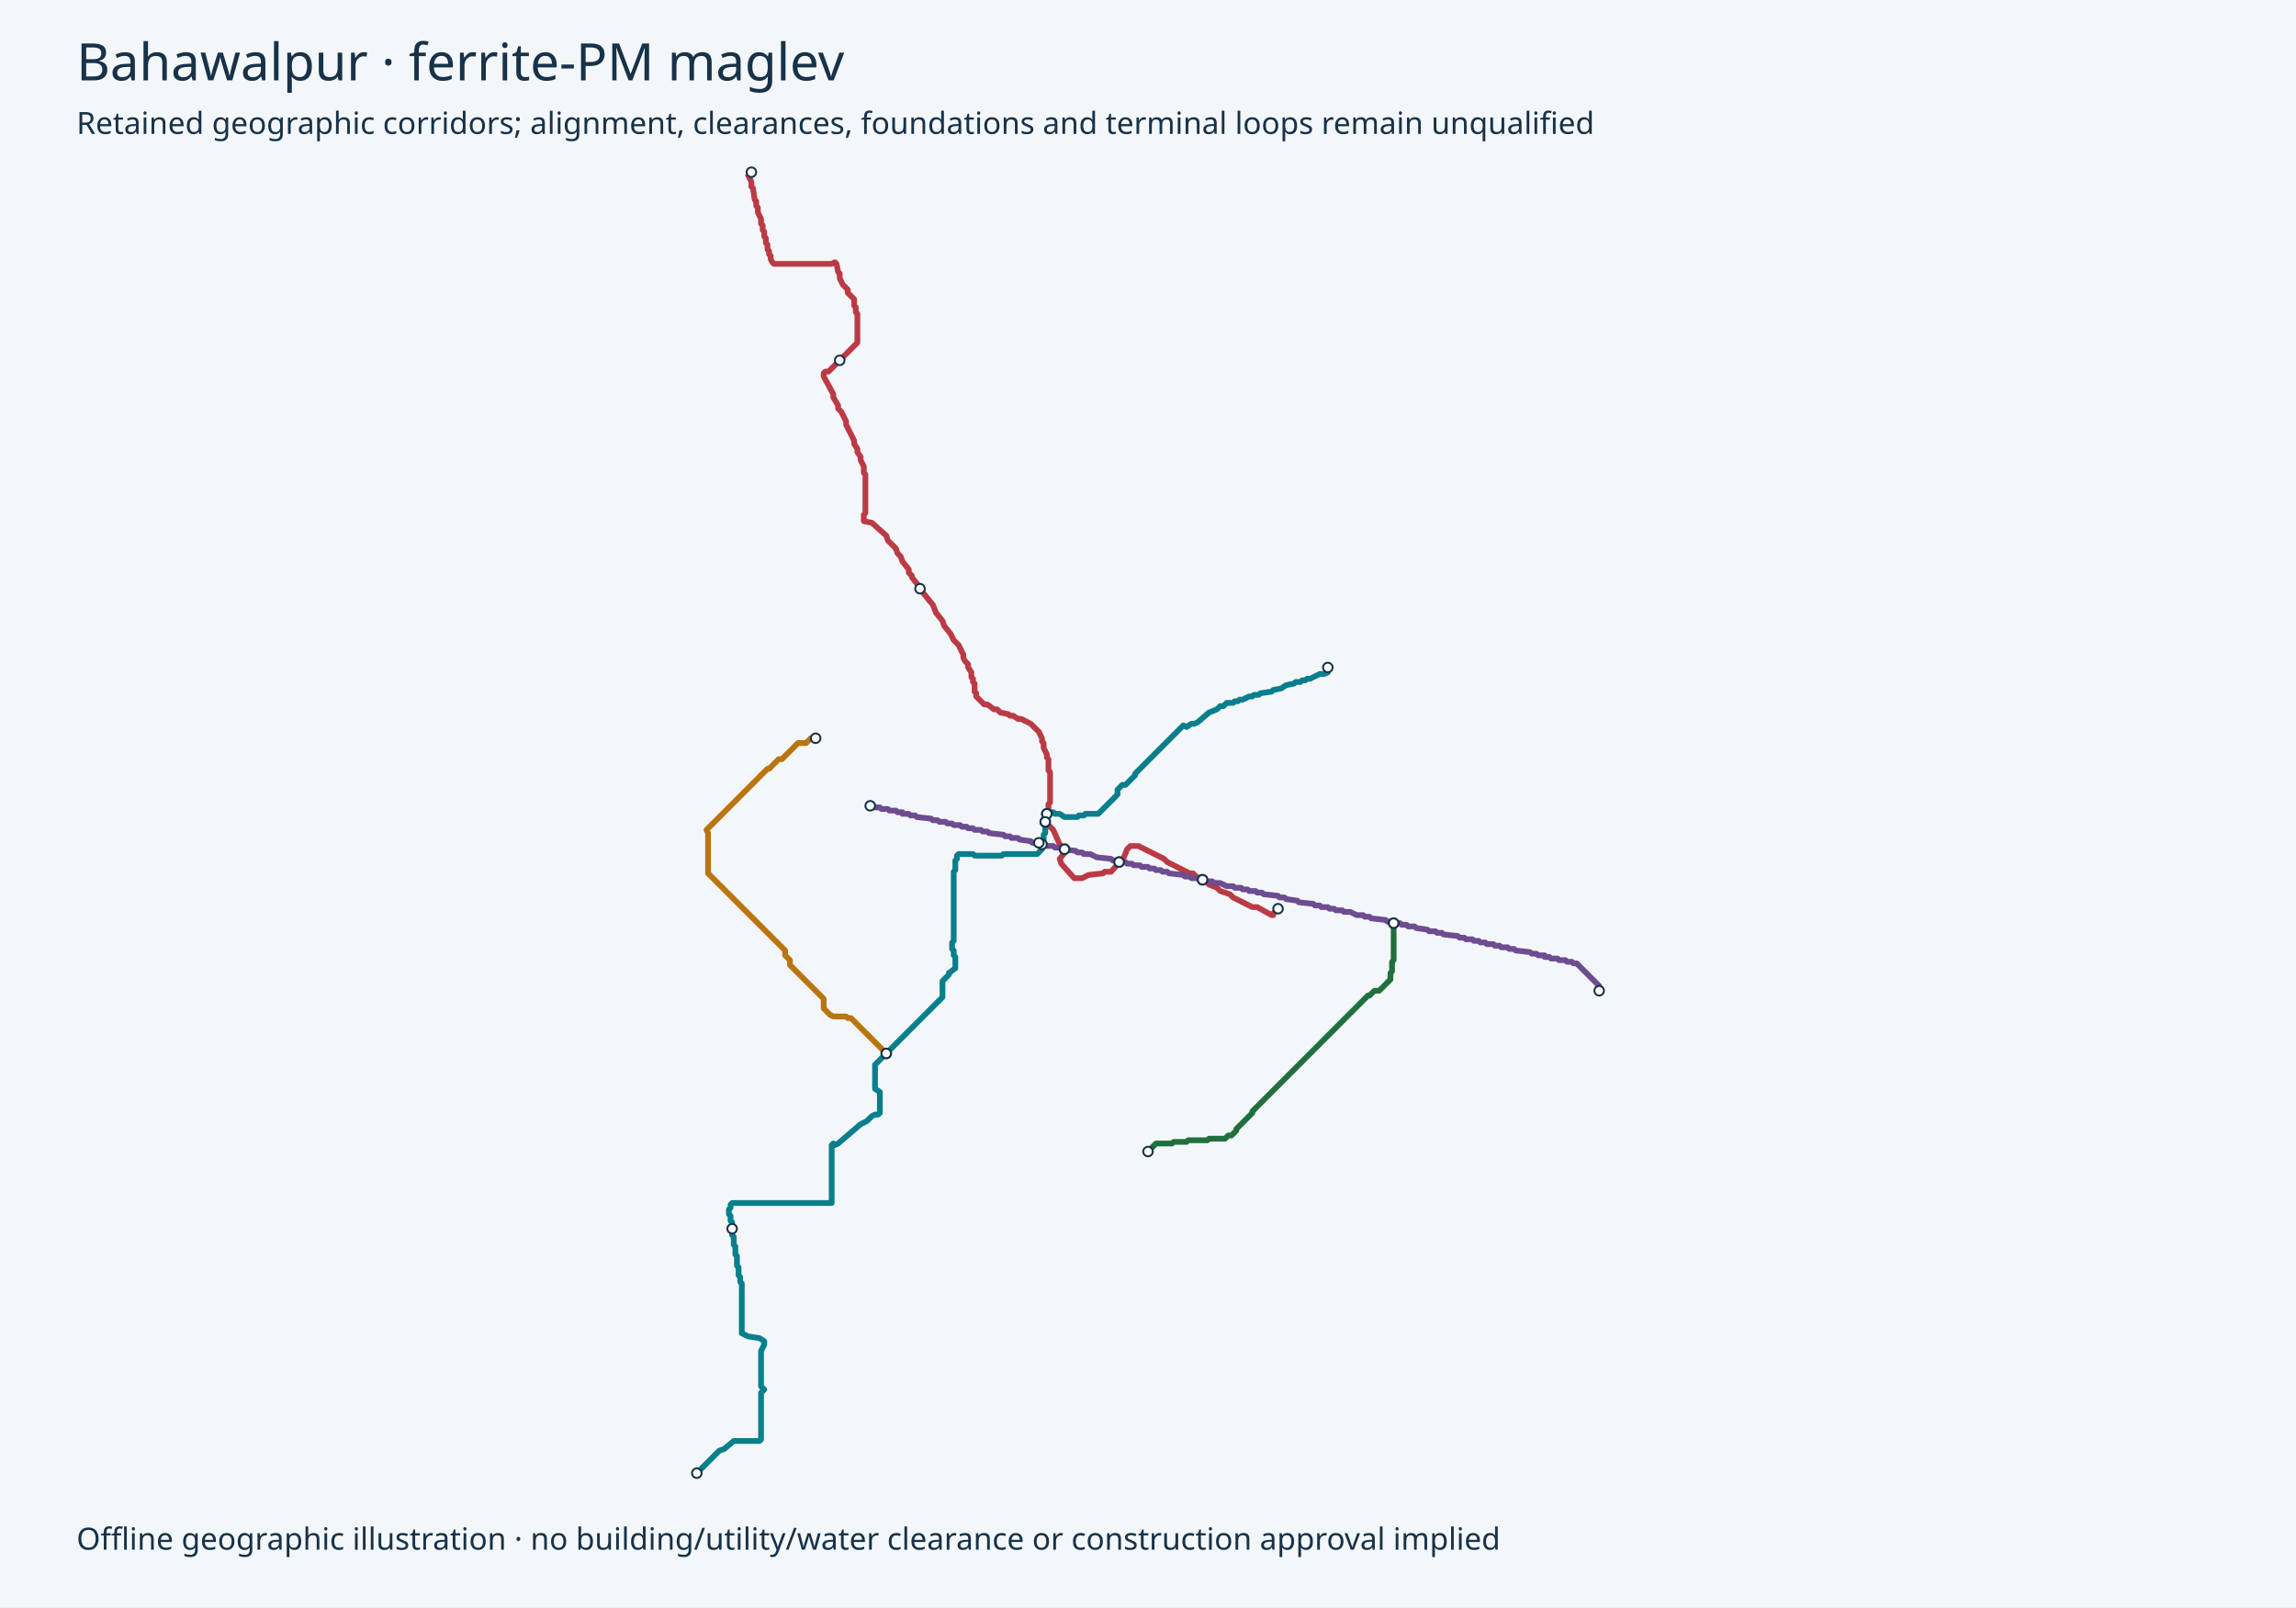
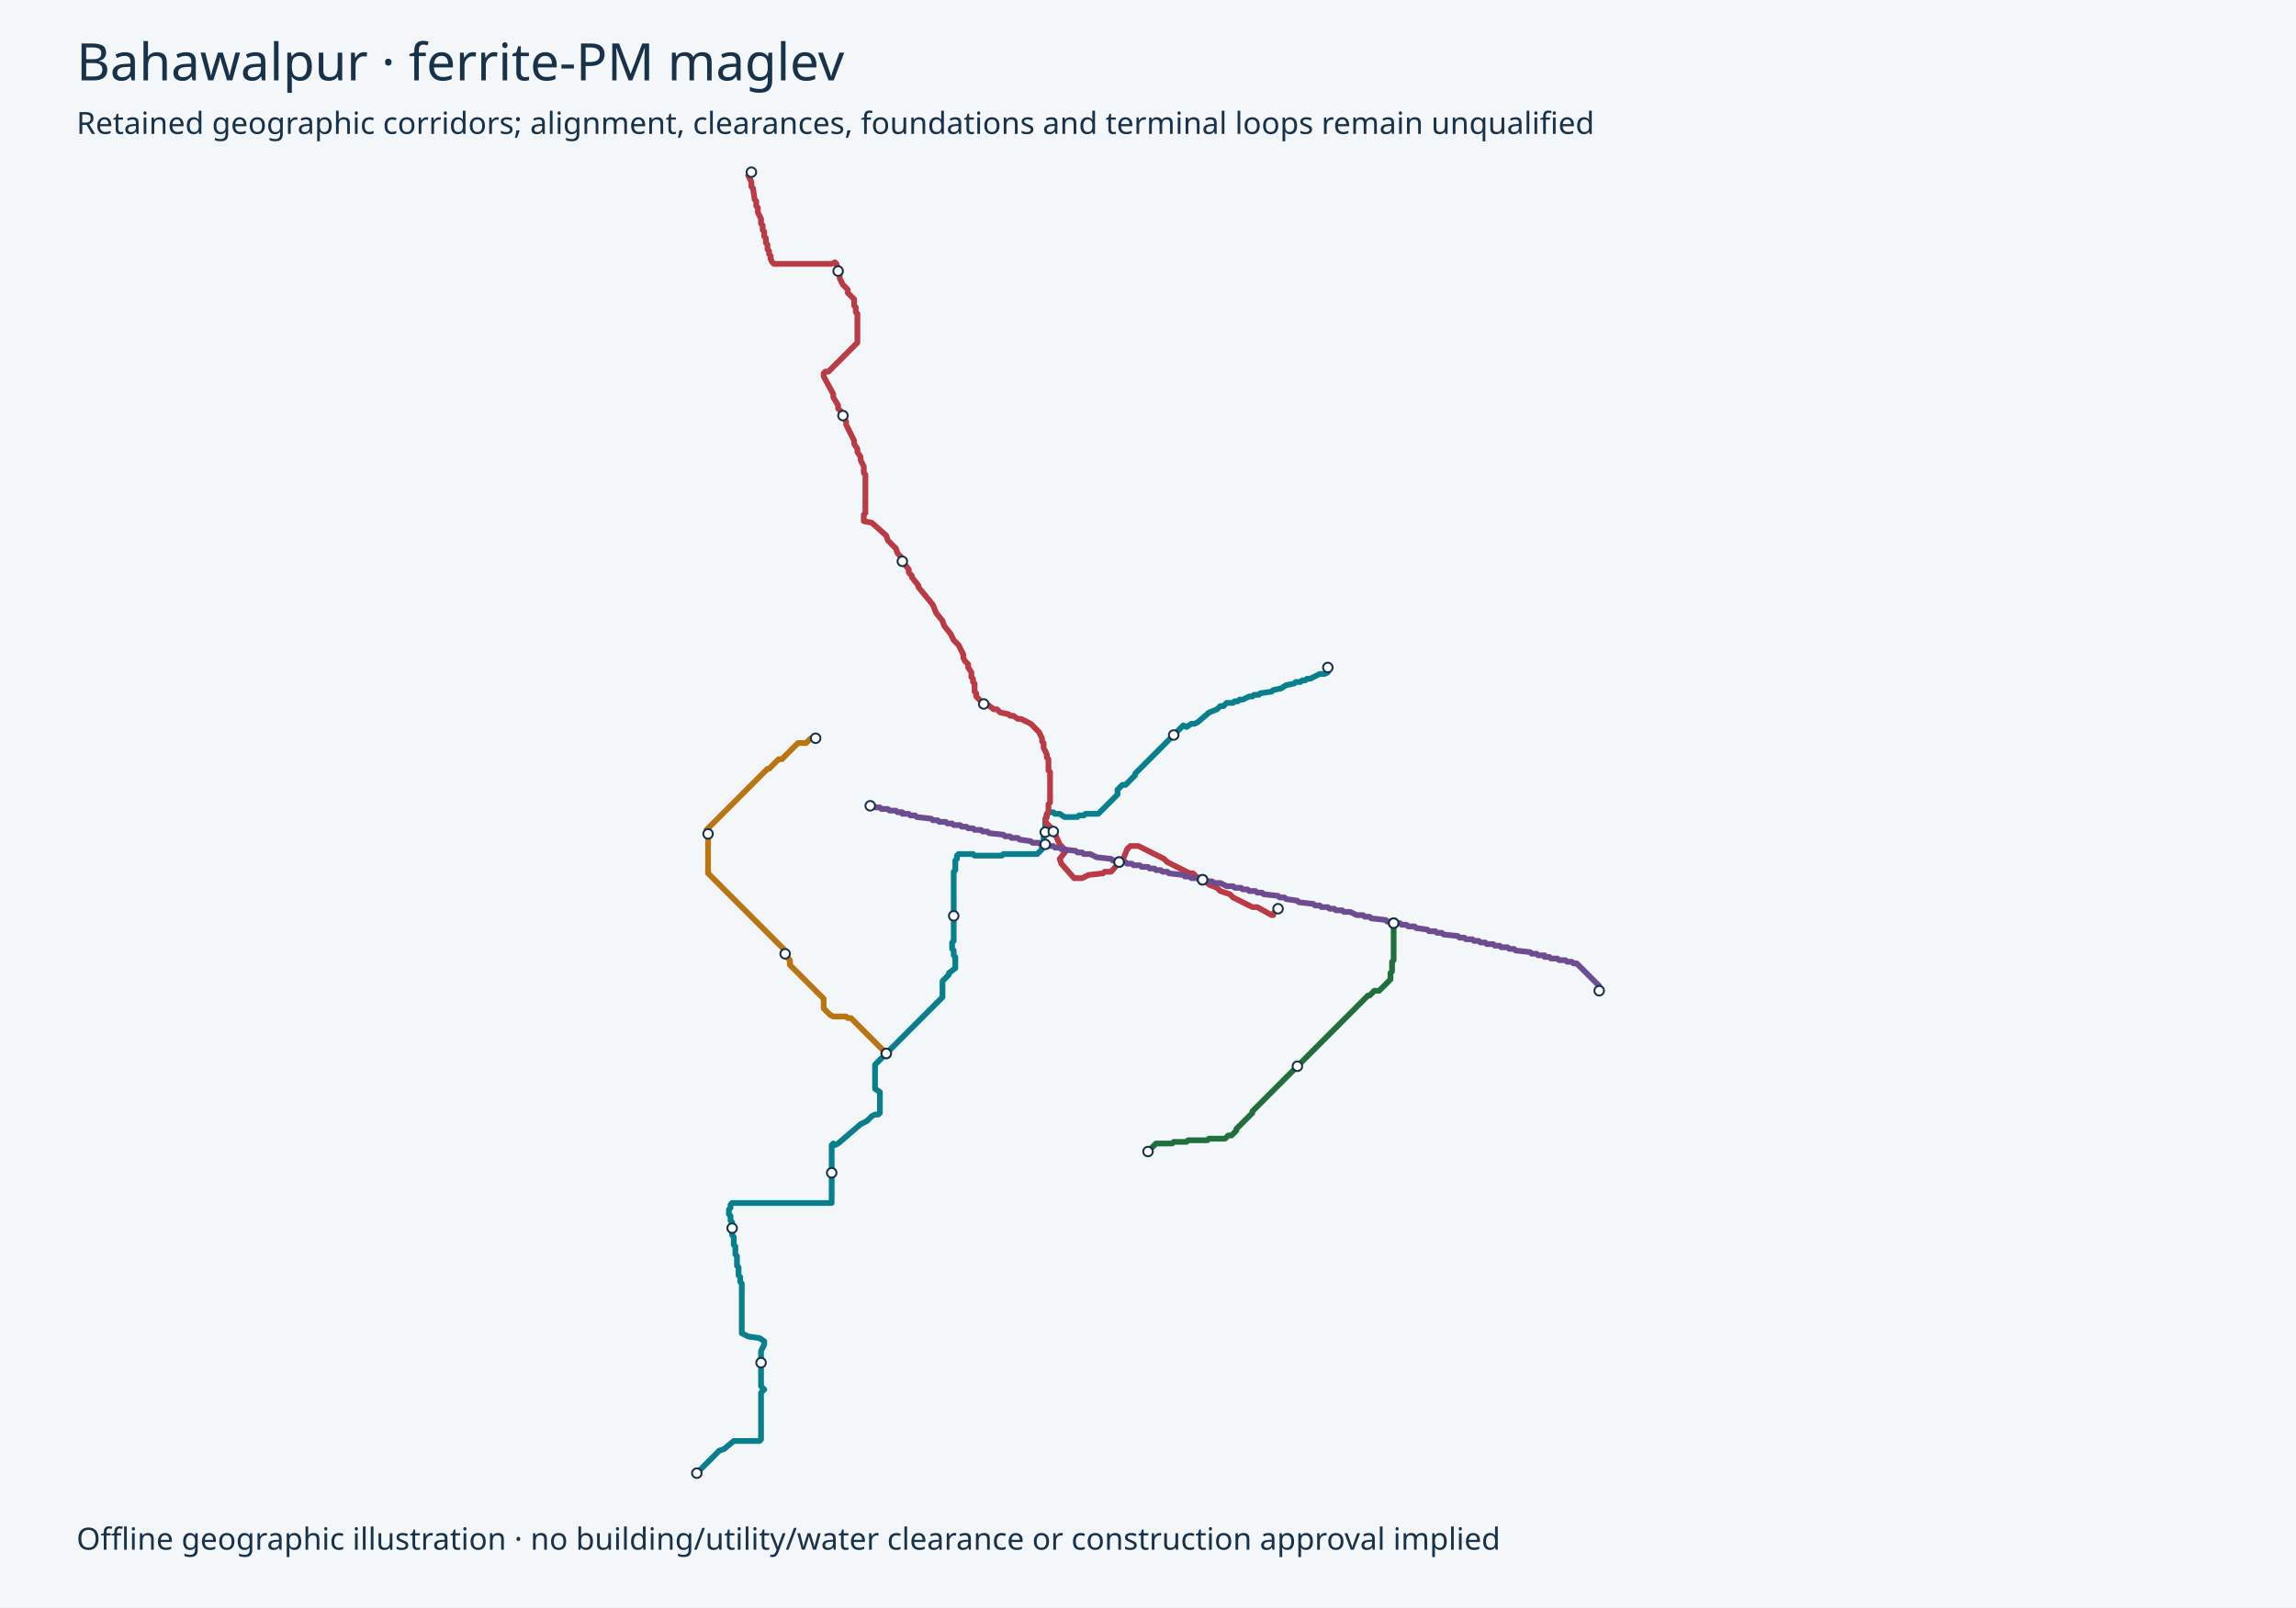
<svg xmlns="http://www.w3.org/2000/svg" width="1200" height="840" viewBox="0 0 1200 840" role="img">
  <rect width="1200" height="840" fill="#f4f7fa" />
  <g font-family="sans-serif" fill="#173249">
    <text x="40" y="42" font-size="27">Bahawalpur · ferrite-PM maglev</text>
    <text x="40" y="70" font-size="16">Retained geographic corridors; alignment, clearances, foundations and terminal loops remain unqualified</text>
  </g>
  <polyline points="364.19,770.00 375.94,758.23 378.46,757.39 383.49,753.19 396.92,753.19 397.76,752.35 397.76,727.97 399.44,726.29 397.76,724.61 397.76,706.12 399.44,702.76 399.44,701.08 396.92,699.39 391.04,698.55 387.69,696.87 387.69,670.82 386.85,669.98 386.85,667.45 386.01,666.61 386.01,662.41 385.17,661.57 385.17,656.53 384.33,655.69 384.33,651.48 383.49,650.64 383.49,646.44 382.65,645.60 382.65,638.88 381.81,638.03 381.81,635.51 380.97,634.67 380.97,632.15 381.81,631.31 381.81,629.63 382.65,628.79 434.68,628.79 434.68,598.53 435.52,597.69 436.36,598.53 438.04,597.69 449.79,587.60 453.14,585.92 455.66,583.40 457.34,582.56 459.02,582.56 459.86,581.72 459.86,570.79 457.34,569.11 457.34,556.50 492.59,521.20 492.59,512.79 495.94,509.43 495.94,508.59 499.30,506.07 499.30,500.19 498.46,499.34 498.46,496.82 497.62,495.98 497.62,492.62 498.46,491.78 498.46,455.64 499.30,454.80 499.30,449.75 500.14,448.91 500.14,447.23 500.98,446.39 508.53,446.39 509.37,447.23 523.63,447.23 524.47,446.39 542.10,446.39 544.61,443.87 544.61,441.35 545.45,440.51 545.45,436.30 546.29,435.46 546.29,427.90 547.13,427.06 547.13,425.38 548.81,424.54 550.49,424.54 551.33,425.38 553.85,425.38 556.36,427.06 563.08,427.06 563.92,426.22 566.43,426.22 567.27,425.38 573.99,425.38 584.06,415.29 584.06,412.77 586.57,410.25 588.25,410.25 593.29,405.20 593.29,404.36 618.46,379.15 620.14,379.99 622.66,378.31 624.34,378.31 626.01,377.47 631.89,372.42 636.08,370.74 637.76,369.06 639.44,369.06 641.12,367.38 644.48,367.38 645.32,366.54 646.99,366.54 647.83,365.70 649.51,365.70 652.87,364.02 654.55,364.02 655.39,363.18 657.90,363.18 658.74,362.34 664.62,361.50 665.46,360.66 669.65,359.81 672.17,358.13 676.37,357.29 677.20,356.45 679.72,356.45 680.56,355.61 682.24,355.61 683.08,354.77 684.76,354.77 689.79,352.25 692.31,352.25 693.99,351.41 693.99,348.89" stroke="#087f8c" fill="none" stroke-width="3" stroke-linejoin="round" />
  <polyline points="392.72,90.00 391.88,90.00 391.04,91.68 392.72,95.04 392.72,97.56 393.56,98.41 394.40,104.29 395.24,105.13 395.24,107.65 396.08,108.49 396.08,111.01 397.76,114.38 397.76,116.90 398.60,117.74 398.60,120.26 399.44,121.10 399.44,123.62 400.28,124.46 400.28,126.98 401.12,127.82 401.12,130.35 401.95,131.19 401.95,132.87 402.79,133.71 402.79,135.39 403.63,137.07 404.47,137.91 434.68,137.91 436.36,137.07 437.20,137.91 438.04,142.11 438.88,142.95 438.88,145.48 440.56,148.84 443.07,151.36 443.07,153.04 446.43,156.40 446.43,159.77 447.27,160.61 447.27,163.13 448.11,163.97 448.11,179.10 433.00,194.23 431.33,194.23 430.49,195.07 430.49,196.75 435.52,206.00 435.52,207.68 438.04,211.88 438.04,213.56 439.72,215.24 442.23,220.28 442.23,221.97 446.43,230.37 446.43,232.05 448.11,234.57 448.11,236.25 449.79,238.78 449.79,240.46 451.47,243.82 451.47,247.18 452.30,248.02 452.30,268.20 451.47,269.04 451.47,272.40 455.66,273.24 463.21,279.96 464.05,282.48 468.25,286.69 469.09,289.21 470.77,290.89 471.61,293.41 474.96,297.61 474.96,299.30 476.64,300.98 476.64,301.82 480.00,306.02 480.00,306.86 487.55,316.11 489.23,320.31 492.59,324.51 493.42,327.03 496.78,331.24 498.46,334.60 500.98,337.12 503.49,342.16 503.49,343.84 504.33,345.53 506.01,347.21 506.01,348.89 507.69,351.41 507.69,353.93 508.53,354.77 508.53,356.45 509.37,357.29 509.37,361.50 510.21,362.34 510.21,364.02 514.40,368.22 516.08,368.22 519.44,370.74 521.12,370.74 522.80,372.42 526.99,373.26 527.83,374.10 529.51,374.10 532.03,375.78 533.71,375.78 535.38,376.63 538.74,378.31 542.94,382.51 544.61,385.87 544.61,387.55 545.45,388.39 545.45,390.91 547.13,394.28 547.13,395.96 547.97,396.80 547.97,402.68 548.81,403.52 548.81,419.49 547.97,420.33 547.97,424.54 547.13,425.38 546.29,429.58 550.49,433.78 553.85,441.35 557.20,444.71 553.85,448.91 554.68,451.43 561.40,459.00 565.59,459.00 568.95,457.32 576.50,456.48 577.34,455.64 580.70,455.64 587.41,448.07 589.09,443.87 590.77,442.19 594.96,442.19 608.39,448.91 610.07,450.59 615.11,453.11 621.82,456.48 623.50,456.48 625.18,458.16 629.37,459.84 631.89,462.36 636.08,464.04 637.76,465.72 642.80,467.40 644.48,469.09 654.55,474.13 657.06,474.13 664.62,478.33 665.46,478.33 665.46,477.49 667.97,474.97" stroke="#ba3b46" fill="none" stroke-width="3" stroke-linejoin="round" />
  <polyline points="835.81,517.84 835.81,515.32 824.06,503.55 822.38,503.55 821.54,502.71 819.03,502.71 818.19,501.87 814.83,501.87 813.99,501.03 810.63,501.03 809.79,500.19 807.28,500.19 807.28,499.34 803.92,499.34 803.08,498.50 800.56,498.50 799.72,497.66 792.17,496.82 791.33,495.98 788.81,495.98 787.98,495.14 784.62,495.14 783.78,494.30 781.26,494.30 780.42,493.46 777.07,493.46 776.23,492.62 773.71,492.62 772.87,491.78 770.35,491.78 769.51,490.94 766.16,490.94 765.32,490.10 762.80,490.10 761.96,489.26 754.41,488.42 753.57,487.58 751.05,487.58 750.21,486.74 746.86,486.74 746.02,485.90 740.14,485.06 739.30,484.22 735.95,484.22 735.11,483.37 732.59,483.37 731.75,482.53 728.39,482.53 727.55,481.69 725.04,481.69 724.20,480.85 716.65,480.01 715.81,479.17 713.29,479.17 712.45,478.33 709.09,478.33 705.74,476.65 702.38,476.65 701.54,475.81 698.18,475.81 697.34,474.97 694.83,474.97 693.99,474.13 690.63,474.13 689.79,473.29 687.27,473.29 686.44,472.45 678.88,471.61 678.04,470.77 672.17,469.93 671.33,469.09 668.81,469.09 667.97,468.24 660.42,467.40 659.58,466.56 657.06,466.56 656.22,465.72 652.87,465.72 652.03,464.88 649.51,464.88 648.67,464.04 645.32,464.04 644.48,463.20 641.12,463.20 637.76,461.52 634.41,461.52 633.57,460.68 630.21,460.68 629.37,459.84 626.85,459.84 626.01,459.00 622.66,459.00 621.82,458.16 619.30,458.16 618.46,457.32 610.91,456.48 610.07,455.64 607.55,455.64 606.71,454.80 604.20,454.80 603.36,453.96 600.84,453.96 600.00,453.11 596.64,453.11 595.80,452.27 592.45,452.27 591.61,451.43 589.09,451.43 588.25,450.59 584.89,450.59 584.06,449.75 581.54,449.75 580.70,448.91 573.15,448.07 569.79,446.39 566.43,446.39 565.59,445.55 563.08,445.55 562.24,444.71 554.68,443.87 553.85,443.03 551.33,443.03 550.49,442.19 547.13,442.19 546.29,441.35 543.78,441.35 542.94,440.51 539.58,440.51 538.74,439.67 532.87,438.83 532.03,437.99 528.67,437.99 527.83,437.14 525.31,437.14 524.47,436.30 516.92,435.46 516.08,434.62 513.56,434.62 512.73,433.78 509.37,433.78 508.53,432.94 506.01,432.94 505.17,432.10 502.66,432.10 501.82,431.26 498.46,431.26 497.62,430.42 495.10,430.42 494.26,429.58 490.91,429.58 490.07,428.74 487.55,428.74 486.71,427.90 479.16,427.06 478.32,426.22 475.80,426.22 474.96,425.38 471.61,425.38 471.61,424.54 469.09,424.54 468.25,423.70 464.89,423.70 464.05,422.86 460.70,422.86 459.86,422.01 457.34,422.01 456.50,421.17 454.82,421.17" stroke="#6d4c91" fill="none" stroke-width="3" stroke-linejoin="round" />
  <polyline points="463.21,550.62 444.75,532.13 443.07,532.13 442.23,531.29 435.52,531.29 433.84,530.44 430.49,527.08 430.49,522.04 412.86,504.39 412.86,501.87 410.35,499.34 410.35,496.82 370.07,456.48 370.07,435.46 369.23,433.78 401.12,401.84 401.95,401.84 406.99,396.80 408.67,396.80 417.06,388.39 421.26,388.39 423.77,385.87 426.29,385.87" stroke="#ba7510" fill="none" stroke-width="3" stroke-linejoin="round" />
  <polyline points="728.39,482.53 728.39,501.87 727.55,502.71 727.55,507.75 726.72,508.59 726.72,511.95 720.84,517.84 718.32,517.84 715.81,520.36 714.97,520.36 654.55,580.88 654.55,581.72 646.15,590.12 646.15,590.96 643.64,593.49 641.96,593.49 640.28,595.17 631.89,595.17 631.05,596.01 620.98,596.01 620.14,596.85 613.43,596.85 612.59,597.69 604.20,597.69 600.00,601.89" stroke="#20703d" fill="none" stroke-width="3" stroke-linejoin="round" />
  <circle cx="364.19" cy="770.00" r="2.5" fill="white" stroke="#173249" />
-   <circle cx="382.65" cy="642.24" r="2.5" fill="white" stroke="#173249" />
+   <circle cx="397.76" cy="712.26" r="2.5" fill="white" stroke="#173249" />
+   <circle cx="382.65" cy="641.95" r="2.5" fill="white" stroke="#173249" />
+   <circle cx="434.68" cy="613.00" r="2.5" fill="white" stroke="#173249" />
  <circle cx="463.21" cy="550.62" r="2.5" fill="white" stroke="#173249" />
-   <circle cx="544.61" cy="441.35" r="2.5" fill="white" stroke="#173249" />
-   <circle cx="546.29" cy="429.58" r="2.5" fill="white" stroke="#173249" />
-   <circle cx="547.13" cy="425.38" r="2.5" fill="white" stroke="#173249" />
+   <circle cx="498.46" cy="478.71" r="2.5" fill="white" stroke="#173249" />
+   <circle cx="546.29" cy="434.94" r="2.5" fill="white" stroke="#173249" />
+   <circle cx="613.43" cy="384.18" r="2.5" fill="white" stroke="#173249" />
  <circle cx="693.99" cy="348.89" r="2.5" fill="white" stroke="#173249" />
  <circle cx="392.72" cy="90.00" r="2.5" fill="white" stroke="#173249" />
-   <circle cx="438.88" cy="188.34" r="2.5" fill="white" stroke="#173249" />
-   <circle cx="480.84" cy="307.70" r="2.5" fill="white" stroke="#173249" />
-   <circle cx="547.13" cy="425.38" r="2.5" fill="white" stroke="#173249" />
-   <circle cx="546.29" cy="429.58" r="2.5" fill="white" stroke="#173249" />
-   <circle cx="556.36" cy="443.87" r="2.5" fill="white" stroke="#173249" />
+   <circle cx="438.04" cy="141.67" r="2.5" fill="white" stroke="#173249" />
+   <circle cx="440.56" cy="217.23" r="2.5" fill="white" stroke="#173249" />
+   <circle cx="471.61" cy="293.39" r="2.5" fill="white" stroke="#173249" />
+   <circle cx="514.14" cy="367.95" r="2.5" fill="white" stroke="#173249" />
+   <circle cx="550.49" cy="434.62" r="2.5" fill="white" stroke="#173249" />
  <circle cx="584.89" cy="450.59" r="2.5" fill="white" stroke="#173249" />
  <circle cx="628.53" cy="459.84" r="2.5" fill="white" stroke="#173249" />
  <circle cx="667.97" cy="474.97" r="2.5" fill="white" stroke="#173249" />
  <circle cx="835.81" cy="517.84" r="2.5" fill="white" stroke="#173249" />
  <circle cx="728.39" cy="482.53" r="2.5" fill="white" stroke="#173249" />
  <circle cx="628.53" cy="459.84" r="2.5" fill="white" stroke="#173249" />
  <circle cx="584.89" cy="450.59" r="2.5" fill="white" stroke="#173249" />
-   <circle cx="556.36" cy="443.87" r="2.5" fill="white" stroke="#173249" />
-   <circle cx="542.94" cy="440.51" r="2.5" fill="white" stroke="#173249" />
+   <circle cx="546.29" cy="441.35" r="2.5" fill="white" stroke="#173249" />
  <circle cx="454.82" cy="421.17" r="2.5" fill="white" stroke="#173249" />
  <circle cx="463.21" cy="550.62" r="2.5" fill="white" stroke="#173249" />
+   <circle cx="410.35" cy="498.55" r="2.5" fill="white" stroke="#173249" />
+   <circle cx="370.07" cy="435.86" r="2.5" fill="white" stroke="#173249" />
  <circle cx="426.29" cy="385.87" r="2.5" fill="white" stroke="#173249" />
  <circle cx="728.39" cy="482.53" r="2.5" fill="white" stroke="#173249" />
+   <circle cx="678.08" cy="557.31" r="2.5" fill="white" stroke="#173249" />
  <circle cx="600.00" cy="601.89" r="2.5" fill="white" stroke="#173249" />
  <text x="40" y="810" font-family="sans-serif" font-size="16" fill="#173249">Offline geographic illustration · no building/utility/water clearance or construction approval implied</text>
</svg>
